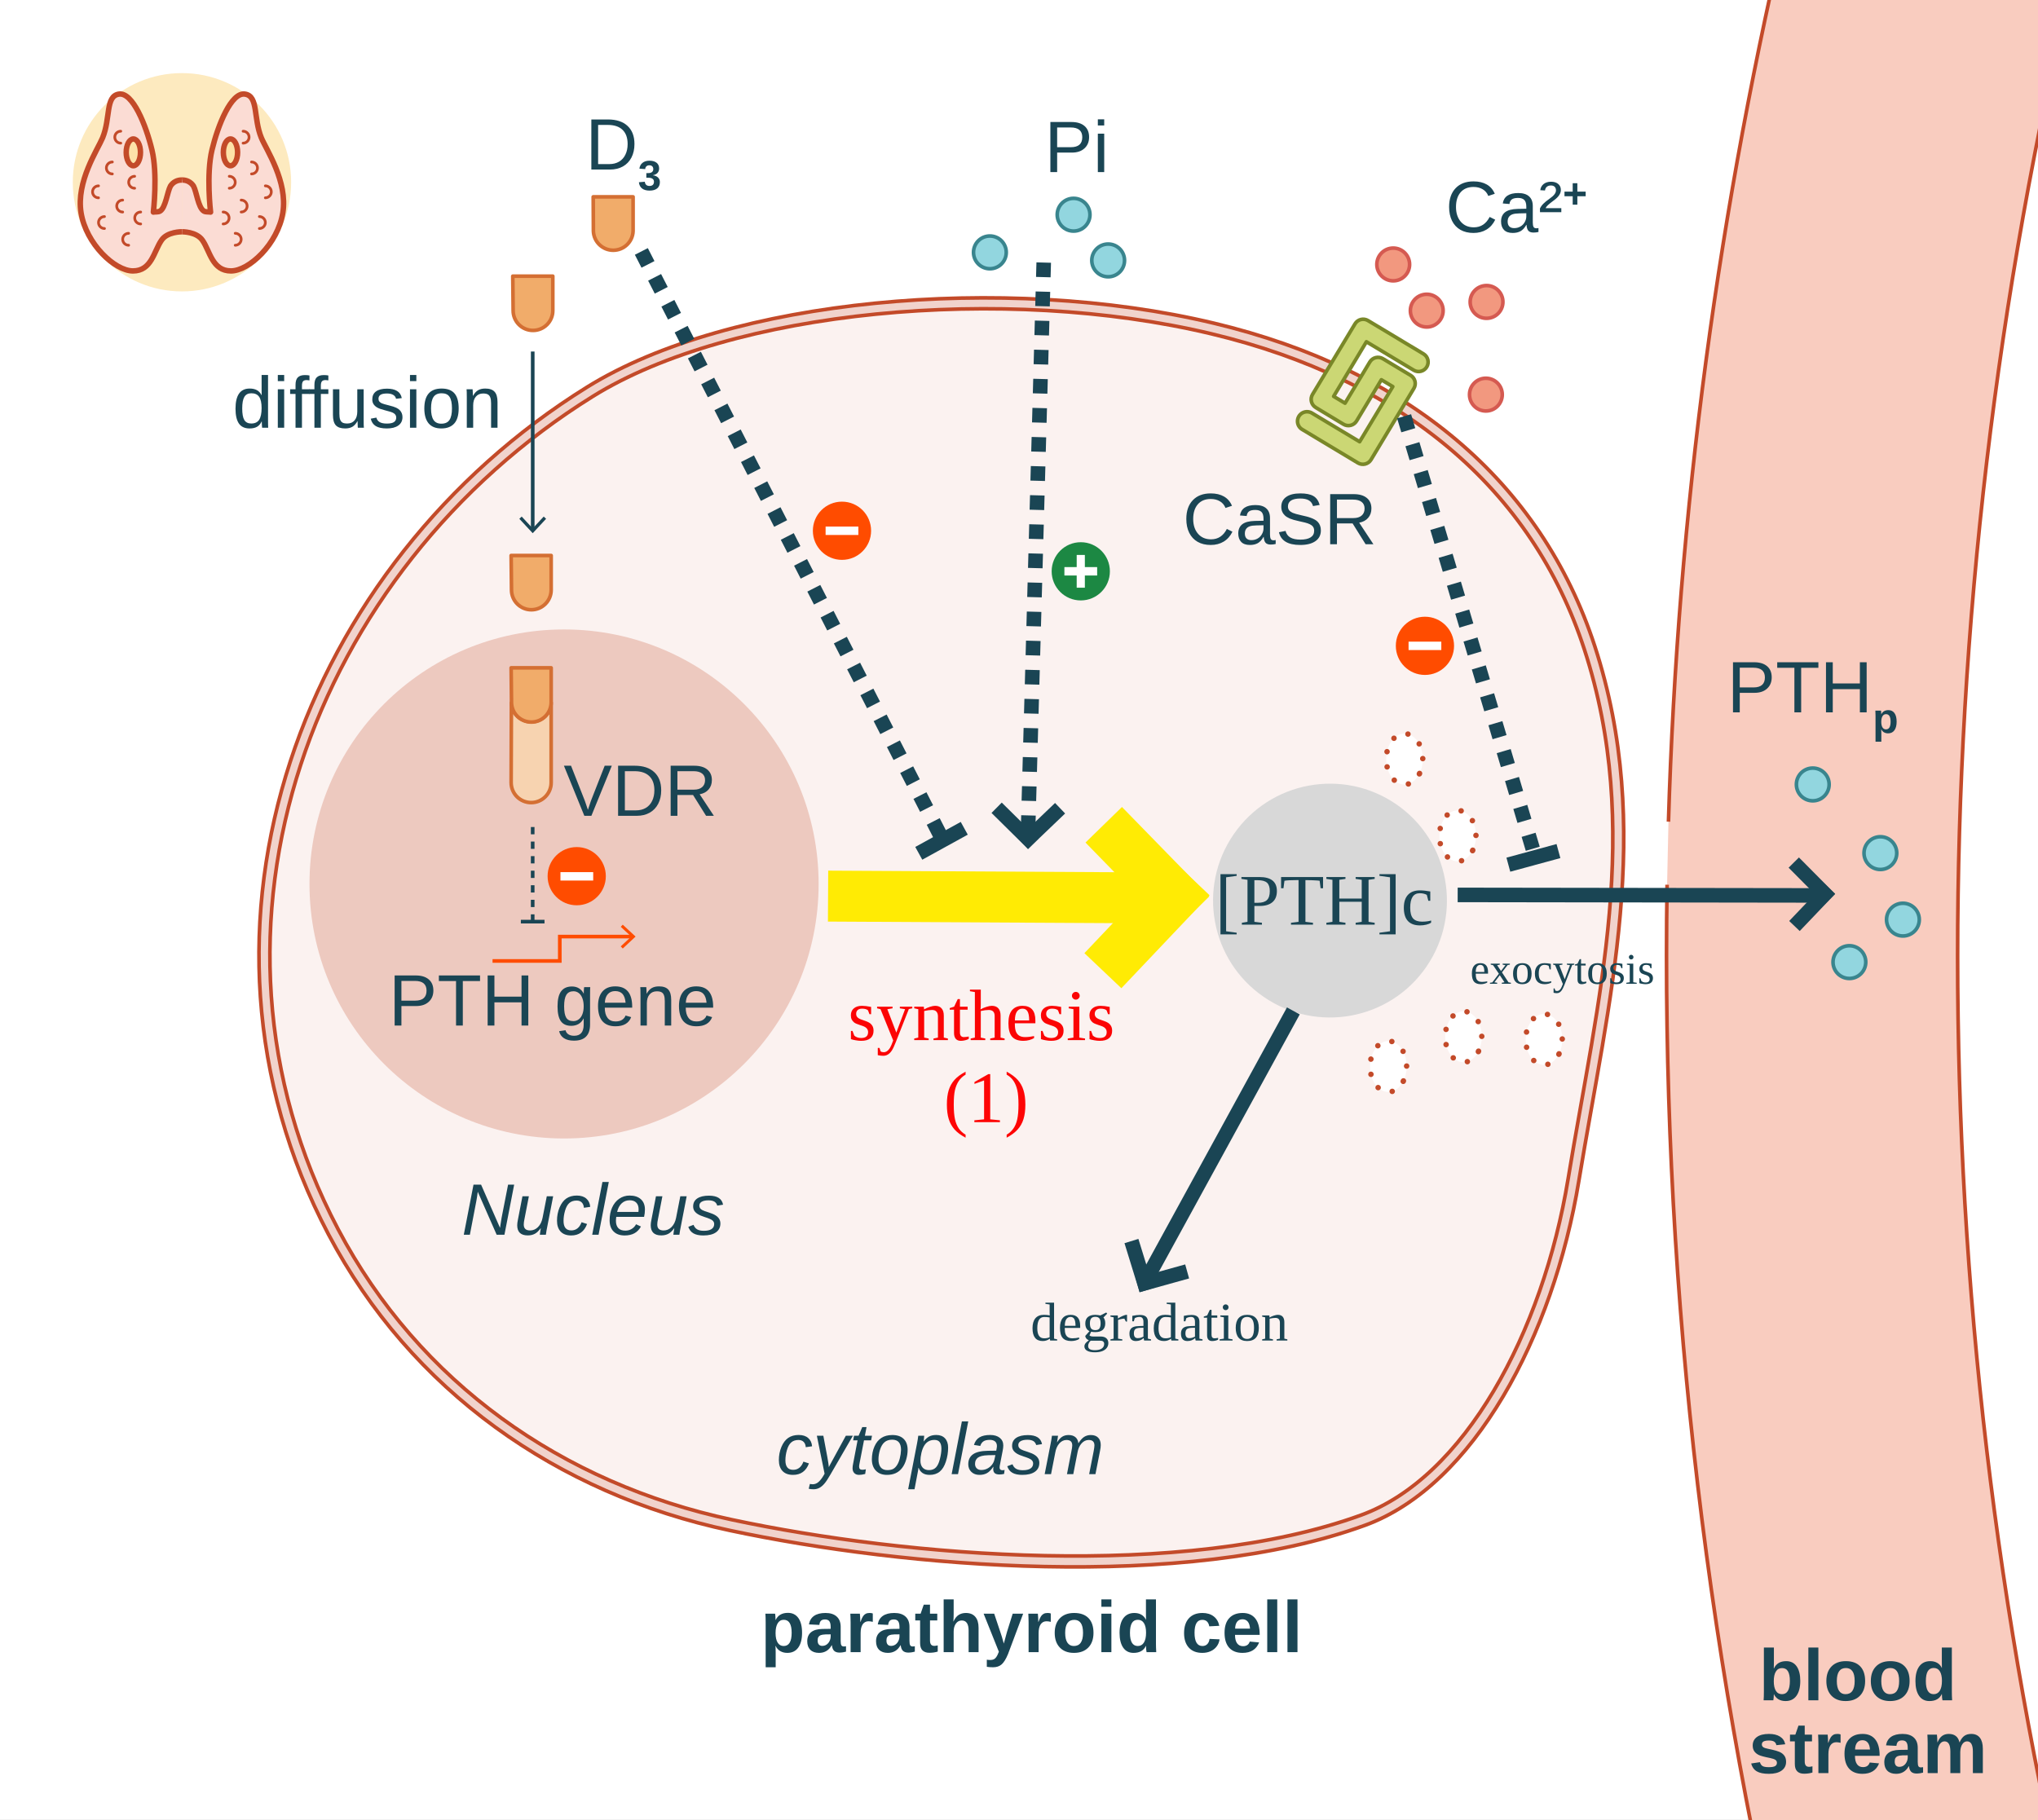
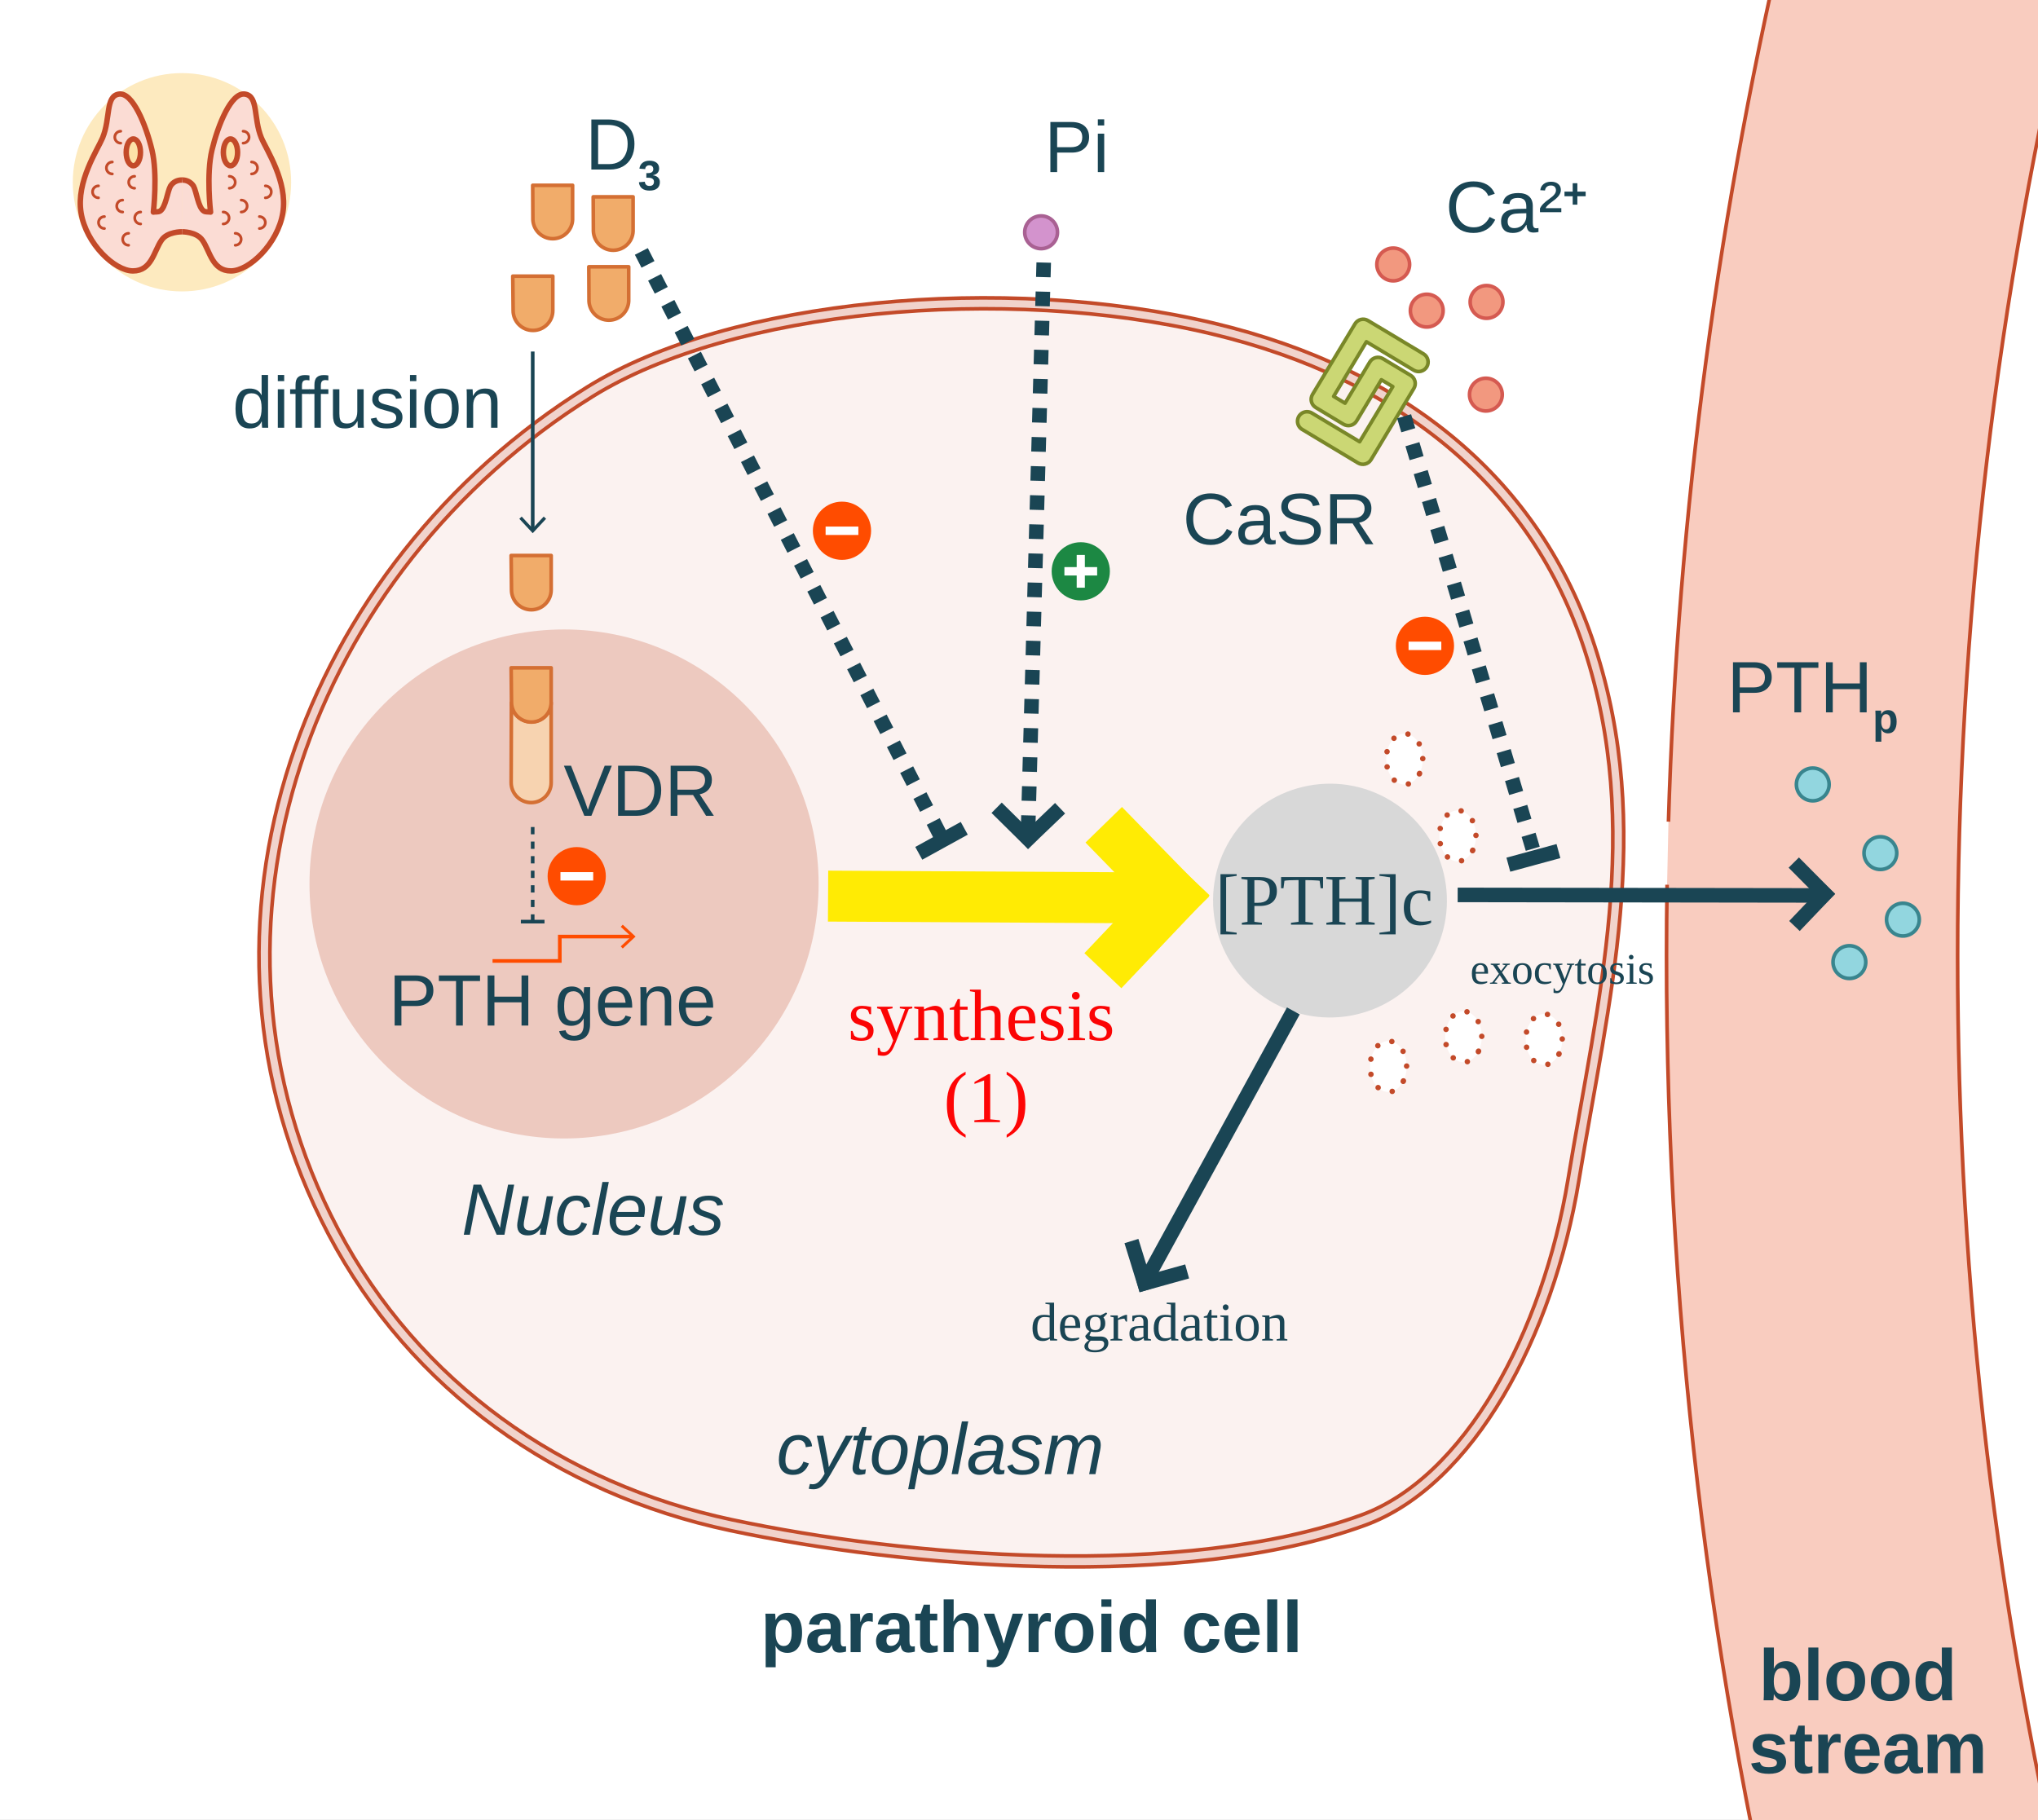
<svg xmlns="http://www.w3.org/2000/svg" xmlns:ns1="https://boxy-svg.com" viewBox="0 0 560 500">
  <defs>
    <style>.cls-1{isolation:isolate;}.cls-2{fill:#fff;}.cls-3{fill:#fbf2f0;}.cls-10,.cls-13,.cls-15,.cls-18,.cls-20,.cls-22,.cls-30,.cls-4,.cls-5{fill:none;}.cls-10,.cls-12,.cls-13,.cls-14,.cls-15,.cls-4{stroke:#c34a29;}.cls-10,.cls-15,.cls-18,.cls-20,.cls-22,.cls-4,.cls-5{stroke-miterlimit:10;}.cls-4{stroke-width:4px;}.cls-5{stroke:#f1d3cc;stroke-width:2px;}.cls-6{fill:#edc9bf;}.cls-7{fill:#f2987f;stroke:#d55a51;}.cls-13,.cls-15,.cls-16,.cls-17,.cls-21,.cls-7,.cls-8{stroke-linecap:round;}.cls-12,.cls-13,.cls-14,.cls-16,.cls-17,.cls-21,.cls-7,.cls-8{stroke-linejoin:round;}.cls-8{fill:#cbd774;stroke:#798728;}.cls-9{fill:#f9ccbf;}.cls-11{fill:#fdeabf;}.cls-12{fill:#fbdcd4;}.cls-12,.cls-14,.cls-15{stroke-width:1.5px;}.cls-13{stroke-width:0.75px;}.cls-14{fill:#fde2a8;}.cls-15{stroke-dasharray:0 4.21;}.cls-16{fill:#92d6df;stroke:#39858e;}.cls-17{fill:#f1ac6a;}.cls-17,.cls-21{stroke:#d46f33;}.cls-18,.cls-20{stroke:#1a4554;}.cls-19,.cls-24,.cls-25,.cls-26,.cls-27{fill:#1a4554;}.cls-20{stroke-dasharray:2 2;}.cls-21{fill:#f7d3b0;}.cls-22{stroke:#ff4c00;}.cls-23{fill:#ff4c00;}.cls-24,.cls-25,.cls-26,.cls-27{font-size:20px;}.cls-24{font-family:ArialMT, Arial;}.cls-25,.cls-27{font-family:Arial-BoldMT, Arial;font-weight:700;}.cls-26{font-family:Arial-ItalicMT, Arial;font-style:italic;}.cls-27{letter-spacing:0.03em;}.cls-28{letter-spacing:-0.02em;}.cls-29{fill:#1c8843;}.cls-31{mix-blend-mode:multiply;}</style>
  </defs>
  <g class="cls-1">
    <g id="Ebene_30" data-name="Ebene 30">
      <g id="Rahmen-8" data-name="Rahmen">
        <rect class="cls-2" width="560" height="500" />
      </g>
    </g>
    <g id="Zellen_HG" data-name="Zellen HG">
      <path class="cls-3" d="M162.1,107.67c-77.47,48.15-114.73,147-70.53,230.84,22.43,42.54,62.25,70.61,109.26,80.63,47.94,10.21,124.31,16.66,173.7-1.34,29.12-10.61,50.82-51,57.83-93.53,8.18-49.63,20.61-96.62,4.42-146.24C422.22,133.38,386,102.91,333.28,90.3,275.78,76.54,200.67,83.69,162.1,107.67Z" />
      <path class="cls-4" d="M162.1,107.67c-77.47,48.15-114.73,147-70.53,230.84,22.43,42.54,62.25,70.61,109.26,80.63,47.94,10.21,124.31,16.66,173.7-1.34,29.12-10.61,50.82-51,57.83-93.53,8.18-49.63,20.61-96.62,4.42-146.24C422.22,133.38,386,102.91,333.28,90.3,275.78,76.54,200.67,83.69,162.1,107.67Z" />
      <path class="cls-5" d="M162.1,107.67c-77.47,48.15-114.73,147-70.53,230.84,22.43,42.54,62.25,70.61,109.26,80.63,47.94,10.21,124.31,16.66,173.7-1.34,29.12-10.61,50.82-51,57.83-93.53,8.18-49.63,20.61-96.62,4.42-146.24C422.22,133.38,386,102.91,333.28,90.3,275.78,76.54,200.67,83.69,162.1,107.67Z" />
      <circle class="cls-6" cx="154.99" cy="242.94" r="69.95" />
      <g id="CAP">
        <circle class="cls-7" cx="408.29" cy="108.45" r="4.5" />
      </g>
      <g id="CAP-2" data-name="CAP">
        <circle class="cls-7" cx="382.83" cy="72.68" r="4.5" />
      </g>
      <g id="CAP-3" data-name="CAP">
        <circle class="cls-7" cx="408.47" cy="82.98" r="4.5" />
      </g>
      <g id="CaSR">
        <path class="cls-8" d="M373.14,127.23l-15.23-9.15a2.62,2.62,0,1,1,2.69-4.49l13,7.81,9.11-15.15-3.14-1.88-6.81,11.33a2.62,2.62,0,0,1-3.59.9L361.55,112a2.62,2.62,0,0,1-.9-3.59L372.33,89a2.6,2.6,0,0,1,3.58-.89l15.24,9.15a2.61,2.61,0,0,1-2.69,4.48l-13-7.81-9,15,3.13,1.88,6.81-11.33a2.62,2.62,0,0,1,3.59-.9l7.62,4.58a2.61,2.61,0,0,1,.89,3.59l-11.79,19.62A2.62,2.62,0,0,1,373.14,127.23Z" />
      </g>
      <g id="CAP-4" data-name="CAP">
        <circle class="cls-7" cx="392.04" cy="85.37" r="4.5" />
      </g>
      <path class="cls-9" d="M458.46,225.82A1236.88,1236.88,0,0,1,492.08-26L569.87-7.3a1156.56,1156.56,0,0,0,0,540l-77.79,18.68a1236.34,1236.34,0,0,1-34-308.23" />
      <path class="cls-10" d="M458.46,225.82A1236.88,1236.88,0,0,1,492.08-26L569.87-7.3a1156.56,1156.56,0,0,0,0,540l-77.79,18.68a1236.34,1236.34,0,0,1-34-308.23" />
      <g id="PTH_klein-2" data-name="PTH klein">
        <circle class="cls-11" cx="50" cy="50.09" r="30" />
        <path class="cls-12" d="M50,49.48a3.59,3.59,0,0,1,3.17,1.66C54,52.65,54.46,57.05,56,58c.57.34,1.33.16,1.86.29,0,0-1.23-10.35.39-17.09s5.29-16,9.12-15.33c3.67.61,2.22,6.58,4.44,12,1.36,3.28,7.29,12,5.91,20.59s-9.28,16-14.26,16c-5.15,0-5.75-5.43-7.82-8.41C54,63.63,50,63.7,50,63.7" />
        <path class="cls-13" d="M63,51.73a1.64,1.64,0,1,0,0-3.28" />
        <path class="cls-13" d="M66.27,58.27a1.64,1.64,0,1,0,0-3.28" />
        <path class="cls-13" d="M64.63,67.4a1.64,1.64,0,0,0,0-3.28" />
        <path class="cls-13" d="M61.31,61.55a1.64,1.64,0,1,0,0-3.28" />
        <path class="cls-13" d="M62.54,44a1.64,1.64,0,1,0,0-3.28" />
        <path class="cls-13" d="M66.8,39.34a1.64,1.64,0,0,0,0-3.28" />
        <path class="cls-13" d="M71.27,62.8a1.64,1.64,0,1,0,0-3.28" />
        <path class="cls-13" d="M69.11,47.8a1.64,1.64,0,1,0,0-3.28" />
        <path class="cls-13" d="M72.91,54.36a1.64,1.64,0,0,0,0-3.28" />
        <ellipse class="cls-14" cx="63.33" cy="41.87" rx="1.96" ry="3.68" />
        <path class="cls-12" d="M50,49.48a3.58,3.58,0,0,0-3.16,1.66C46,52.65,45.52,57.05,44,58c-.57.34-1.34.16-1.86.29,0,0,1.23-10.35-.39-17.09s-5.3-16-9.13-15.33c-3.67.61-2.21,6.58-4.43,12-1.36,3.28-7.3,12-5.92,20.59s9.29,16,14.27,16c5.14,0,5.75-5.43,7.82-8.41C45.94,63.63,50,63.7,50,63.7" />
        <path class="cls-13" d="M37,51.73a1.64,1.64,0,0,1,0-3.28" />
        <path class="cls-13" d="M33.71,58.27a1.64,1.64,0,0,1,0-3.28" />
        <path class="cls-13" d="M35.35,67.4a1.64,1.64,0,0,1,0-3.28" />
        <path class="cls-13" d="M38.66,61.55a1.64,1.64,0,1,1,0-3.28" />
        <path class="cls-13" d="M37.43,44a1.64,1.64,0,0,1,0-3.28" />
        <path class="cls-13" d="M33.18,39.34a1.64,1.64,0,1,1,0-3.28" />
        <path class="cls-13" d="M28.71,62.8a1.64,1.64,0,1,1,0-3.28" />
        <path class="cls-13" d="M30.87,47.8a1.64,1.64,0,0,1,0-3.28" />
        <path class="cls-13" d="M27.07,54.36a1.64,1.64,0,1,1,0-3.28" />
        <ellipse class="cls-14" cx="36.64" cy="41.87" rx="1.96" ry="3.68" />
      </g>
    </g>
    <g id="Icons">
      <g id="Text">
        <g id="OPG_2_" data-name="OPG 2?">
          <g id="OPG-3" data-name="OPG" transform="matrix(1, 0, 0, 1, 0.830129, 6.087611)">
            <path class="cls-2" d="M405.39,282.92c-1.61,3.14-4.73,3.87-7,1.63s-2.77-6.62-1.16-9.77,4.72-3.87,7-1.63S407,279.77,405.39,282.92Z" />
            <path class="cls-15" d="M405.39,282.92c-1.61,3.14-4.73,3.87-7,1.63s-2.77-6.62-1.16-9.77,4.72-3.87,7-1.63S407,279.77,405.39,282.92Z" />
          </g>
        </g>
        <g id="OPG_2_2" data-name="OPG 2?" transform="matrix(1, 0, 0, 1, -5.763916, 16.24376)">
          <g id="OPG-4" data-name="OPG">
            <path class="cls-2" d="M410.39,217.54c-1.61,3.15-4.73,3.88-7,1.63s-2.77-6.62-1.16-9.77,4.72-3.87,7-1.62S412,214.4,410.39,217.54Z" />
            <path class="cls-15" d="M410.39,217.54c-1.61,3.15-4.73,3.88-7,1.63s-2.77-6.62-1.16-9.77,4.72-3.87,7-1.62S412,214.4,410.39,217.54Z" />
          </g>
        </g>
        <g id="OPG_2_3" data-name="OPG 2?" transform="matrix(1, 0, 0, 1, -45.10366, 26.0107)">
          <g id="OPG-5" data-name="OPG">
            <path class="cls-2" d="M430.68,271.17c-1.61,3.14-4.72,3.87-7,1.63s-2.77-6.62-1.16-9.77,4.73-3.87,7-1.63S432.29,268,430.68,271.17Z" />
            <path class="cls-15" d="M430.68,271.17c-1.61,3.14-4.72,3.87-7,1.63s-2.77-6.62-1.16-9.77,4.73-3.87,7-1.63S432.29,268,430.68,271.17Z" />
          </g>
        </g>
        <g id="PTH_kugel-11" data-name="PTH kugel" transform="matrix(1, 0, 0, 1, 10.06435, 11.47336)">
          <circle class="cls-16" cx="498.11" cy="252.94" r="4.5" />
        </g>
        <g id="PTH_kugel-12" data-name="PTH kugel">
          <circle class="cls-16" cx="498.11" cy="215.59" r="4.5" />
        </g>
-         <g id="PTH_kugel-13" data-name="PTH kugel">
-           <circle class="cls-16" cx="304.5" cy="71.57" r="4.5" />
-         </g>
-         <g id="PTH_kugel-14" data-name="PTH kugel">
-           <circle class="cls-16" cx="295" cy="59.01" r="4.5" />
-         </g>
-         <g id="PTH_kugel-15" data-name="PTH kugel">
-           <circle class="cls-16" cx="272" cy="69.36" r="4.5" />
-         </g>
+         <g id="PTH_kugel-13" data-name="PTH kugel" />
        <g id="PTH_kugel-16" data-name="PTH kugel">
          <circle class="cls-16" cx="516.69" cy="234.46" r="4.5" />
        </g>
        <g id="D3-2" data-name="D3">
          <path class="cls-17" d="M141,85.36a5.45,5.45,0,1,0,10.9,0V75.9h-11Z" />
        </g>
        <g id="D3-3" data-name="D3">
          <path class="cls-17" d="M140.55,162.13a5.45,5.45,0,0,0,10.9,0v-9.46h-11Z" />
        </g>
        <g id="D3-4" data-name="D3">
          <path class="cls-17" d="M163.05,63.55a5.46,5.46,0,0,0,10.91,0V54.1H163Z" />
        </g>
        <line class="cls-18" x1="146.38" y1="96.61" x2="146.38" y2="145.56" />
        <polygon class="cls-19" points="142.7 142.58 143.35 141.97 146.38 145.22 149.4 141.97 150.06 142.58 146.38 146.54 142.7 142.58" />
        <line class="cls-20" x1="146.37" y1="253.29" x2="146.37" y2="225.84" />
        <rect class="cls-19" x="143.12" y="252.79" width="6.5" height="1" />
        <g id="Neues_Symbol_1-2" data-name="Neues Symbol 1">
          <g id="VDR-3" data-name="VDR">
            <path class="cls-21" d="M151.45,193.15v21.93a5.5,5.5,0,0,1-5.5,5.5h0a5.5,5.5,0,0,1-5.5-5.51l.07-21.92a5.47,5.47,0,0,0,10.93,0Z" />
          </g>
          <g id="Deleted_Symbol-20" data-name="Deleted Symbol">
            <path class="cls-17" d="M140.55,193a5.45,5.45,0,0,0,10.9,0v-9.46h-11Z" />
          </g>
        </g>
        <ellipse style="fill: rgb(216, 216, 216);" transform="matrix(-0.566529, 0.824042, -0.824041, -0.566528, 706.6548, 160.1278)" cx="265.305" cy="231.66" rx="32.129" ry="32.129" />
        <text transform="matrix(1, 0, 0, 0.999999, 6.618835, -1.654534)" style="fill: rgb(26, 69, 84); font-size: 20px; white-space: pre;" x="327.257" y="255.783">[PTH]c</text>
        <text x="664.406" y="188.491" style="white-space: pre; fill: rgb(51, 51, 51); font-size: 24px;"> </text>
        <line style="fill: rgb(26, 69, 84); stroke-width: 14; stroke: rgb(255, 235, 4);" x1="233.468" y1="269.209" x2="314.197" y2="223.856" transform="matrix(0.869141, 0.494565, -0.494565, 0.869141, 157.7598, -103.1669)" />
        <line style="fill: rgb(26, 69, 84); stroke-width: 14; stroke: rgb(255, 235, 4);" x1="300.583" y1="230.002" x2="329.406" y2="248.674" transform="matrix(0.975198, 0.221334, -0.221334, 0.975198, 61.06162, -64.15358)" />
        <g id="g-1" data-name="OPG 2?" transform="matrix(1, 0, 0, 1, -2.338448, 18.5664)">
          <g id="g-2" data-name="OPG">
            <path class="cls-2" d="M430.68,271.17c-1.61,3.14-4.72,3.87-7,1.63s-2.77-6.62-1.16-9.77,4.73-3.87,7-1.63S432.29,268,430.68,271.17Z" style="fill: rgb(255, 255, 255);" />
            <path class="cls-15" d="M430.68,271.17c-1.61,3.14-4.72,3.87-7,1.63s-2.77-6.62-1.16-9.77,4.73-3.87,7-1.63S432.29,268,430.68,271.17Z" style="fill: none; stroke: rgb(195, 74, 41); stroke-dasharray: 0px, 4.21px; stroke-linecap: round; stroke-miterlimit: 10; stroke-width: 1.5px;" />
          </g>
        </g>
        <g id="g-3" data-name="OPG 2?" transform="matrix(1, 0, 0, 1, -20.38151, -4.858695)">
          <g id="g-4" data-name="OPG">
            <path class="cls-2" d="M410.39,217.54c-1.61,3.15-4.73,3.88-7,1.63s-2.77-6.62-1.16-9.77,4.72-3.87,7-1.62S412,214.4,410.39,217.54Z" style="fill: rgb(255, 255, 255);" />
            <path class="cls-15" d="M410.39,217.54c-1.61,3.15-4.73,3.88-7,1.63s-2.77-6.62-1.16-9.77,4.72-3.87,7-1.62S412,214.4,410.39,217.54Z" style="fill: none; stroke: rgb(195, 74, 41); stroke-dasharray: 0px, 4.21px; stroke-linecap: round; stroke-miterlimit: 10; stroke-width: 1.5px;" />
          </g>
        </g>
        <g id="g-5" data-name="PTH kugel" transform="matrix(1, 0, 0, 1, 24.77093, -0.200999)">
          <circle class="cls-16" cx="498.11" cy="252.94" r="4.5" style="fill: rgb(146, 214, 223); stroke: rgb(57, 133, 142); stroke-linecap: round; stroke-linejoin: round;" />
        </g>
        <line style="stroke-width: 4; fill: rgb(26, 69, 84); stroke: rgb(26, 69, 84);" x1="407.03" y1="270.624" x2="493.796" y2="221.414" transform="matrix(0.869141, 0.494565, -0.494565, 0.869141, 180.613, -190.5645)" />
        <line style="stroke-width: 4; fill: rgb(26, 69, 84); stroke: rgb(26, 69, 84);" x1="491.907" y1="238.285" x2="503.814" y2="245.856" transform="matrix(0.975198, 0.221334, -0.221334, 0.975198, 65.92627, -104.1896)" />
        <line style="stroke-width: 4; fill: rgb(26, 69, 84); stroke: rgb(26, 69, 84);" x1="490.306" y1="243.157" x2="502.213" y2="250.728" transform="matrix(0.194062, -0.980989, 0.980989, 0.194062, 159.3942, 688.2936)" ns1:origin="0.696 0.526" />
        <line style="stroke-width: 4; fill: rgb(26, 69, 84); stroke: rgb(26, 69, 84);" x1="298.328" y1="336.455" x2="371.681" y2="293.689" transform="matrix(-0.856567, 0.516036, -0.516036, -0.856567, 784.5468, 412.078)" />
        <line style="stroke-width: 4; fill: rgb(26, 69, 84); stroke: rgb(26, 69, 84);" x1="313.452" y1="347.532" x2="325.359" y2="355.103" transform="matrix(-0.669324, 0.742971, -0.742971, -0.669324, 794.2099, 349.1538)" />
        <line style="stroke-width: 4; fill: rgb(26, 69, 84); stroke: rgb(26, 69, 84);" x1="306.337" y1="345.499" x2="318.244" y2="353.07" transform="matrix(0.761341, 0.648352, -0.648352, 0.761341, 301.6749, -120.5803)" ns1:origin="0.696 0.526" />
        <line style="stroke-width: 4; fill: rgb(26, 69, 84); stroke-dasharray: 4px; stroke: rgb(26, 69, 84);" x1="136.661" y1="191.906" x2="298.894" y2="108.625" transform="matrix(-0.00113, 0.999999, -0.999999, -0.00113, 368.289, -67.34206)" />
        <line style="stroke-width: 4; fill: rgb(26, 69, 84); stroke: rgb(26, 69, 84);" x1="251.764" y1="224.836" x2="263.48" y2="232.973" transform="matrix(0.444318, -0.895869, 0.895869, 0.444318, -60.82606, 360.1685)" ns1:origin="0.696 0.526" />
        <line style="stroke-width: 4; fill: rgb(26, 69, 84); stroke-dasharray: 4px; stroke: rgb(26, 69, 84);" x1="216.559" y1="187.914" x2="352.731" y2="112.167" transform="matrix(-0.510014, 0.860166, -0.860166, -0.510014, 558.8777, -18.27871)" />
        <line style="stroke-width: 4; fill: rgb(26, 69, 84); stroke: rgb(26, 69, 84);" x1="280.239" y1="223.217" x2="292.146" y2="230.788" transform="matrix(-0.238722, 0.971088, -0.971088, -0.238722, 574.9524, 3.274922)" />
        <line style="stroke-width: 4; fill: rgb(26, 69, 84); stroke: rgb(26, 69, 84);" x1="272.824" y1="223.662" x2="284.731" y2="231.233" transform="matrix(0.977365, 0.211558, -0.211558, 0.977365, 54.52283, -54.31872)" ns1:origin="0.696 0.526" />
        <line style="stroke-width: 4; fill: rgb(26, 69, 84); stroke-dasharray: 4px; stroke: rgb(26, 69, 84);" x1="343.553" y1="192.561" x2="463.889" y2="156.632" transform="matrix(-0.00113, 0.999999, -0.999999, -0.00113, 578.7735, -228.927)" />
        <line style="stroke-width: 4; fill: rgb(26, 69, 84); stroke: rgb(26, 69, 84);" x1="414.831" y1="229.867" x2="426.547" y2="238.004" transform="matrix(0.642848, -0.765994, 0.765994, 0.642848, -28.28512, 407.6303)" ns1:origin="0.696 0.526" />
        <line style="fill: rgb(26, 69, 84); stroke-width: 14; stroke: rgb(255, 235, 4);" x1="310.005" y1="250.44" x2="339.979" y2="268.924" transform="matrix(0.20478, -0.978808, 0.978808, 0.20478, -5.564351, 518.9259)" ns1:origin="0.073 0.636" />
+         <g id="g-7" data-name="D3" transform="matrix(1, 0, 0, 1, -16.62424, -3.173166)">
+           <path class="cls-17" d="M163.05,63.55a5.46,5.46,0,0,0,10.91,0V54.1H163Z" style="fill: rgb(241, 172, 106); stroke: rgb(212, 111, 51); stroke-linecap: round; stroke-linejoin: round;" />
+         </g>
+         <g id="g-8" data-name="D3" transform="matrix(1, 0, 0, 1, -1.207014, 19.21852)">
+           <path class="cls-17" d="M163.05,63.55a5.46,5.46,0,0,0,10.91,0V54.1H163Z" style="fill: rgb(241, 172, 106); stroke: rgb(212, 111, 51); stroke-linecap: round; stroke-linejoin: round;" />
+         </g>
+         <g id="_Gruppe_14" data-name="&lt;Gruppe&gt;" transform="matrix(1, 0, 0, 1, -217.5766, -218.8612)">
+           <circle class="cls-26" cx="503.65" cy="282.7" r="4.5" style="fill: rgb(211, 147, 205); stroke: rgb(169, 97, 147); stroke-linecap: round; stroke-linejoin: round;" />
+         </g>
      </g>
      <polyline class="cls-22" points="135.34 264.1 153.82 264.1 153.82 257.4 173.77 257.4" />
      <polygon class="cls-23" points="171.12 260.68 170.57 260.09 173.46 257.4 170.57 254.72 171.12 254.13 174.64 257.4 171.12 260.68" />
    </g>
    <g id="Text-2" data-name="Text">
      <text class="cls-24" transform="translate(324.96 149.57)" style="white-space: pre;">CaSR</text>
      <text class="cls-24" transform="translate(397.17 63.82)" style="white-space: pre;">Ca²</text>
      <text class="cls-25" transform="translate(429.4 57.16) scale(0.58)" style="white-space: pre;">+</text>
      <text class="cls-24" transform="translate(436.21 63.82)" style="white-space: pre;"> </text>
      <text class="cls-25" transform="translate(483.29 467.3)" style="white-space: pre;">blood <tspan x="-2.81" y="20">stream</tspan>
      </text>
      <text class="cls-25" transform="translate(209 454.06)" style="white-space: pre;">parathyroid cell</text>
      <text class="cls-26" transform="translate(126.83 339.34)" style="white-space: pre;">Nucleus</text>
      <text class="cls-26" transform="translate(213.36 405.14)" style="white-space: pre;">cytoplasm</text>
      <text class="cls-24" transform="translate(474.55 195.77)" style="white-space: pre;">PTH</text>
      <text class="cls-27" transform="translate(514.55 201.43) scale(0.58)" style="white-space: pre;">p</text>
      <text class="cls-24" transform="translate(106.8 281.85)" style="white-space: pre;">PTH gene</text>
      <text class="cls-24" transform="translate(117.04 42.55)" style="white-space: pre;"> </text>
      <text class="cls-27" transform="translate(199.28 48.21) scale(0.58)" style="white-space: pre;"> </text>
      <text class="cls-24" style="white-space: pre; font-size: 20px;" x="160.851" y="46.599">D</text>
      <text class="cls-27" style="white-space: pre; font-size: 11.6px;" x="175.291" y="52.259">3</text>
      <text class="cls-24" style="white-space: pre; font-size: 20px;" x="286.979" y="47.297">Pi</text>
      <text class="cls-24" transform="translate(63.87 117.55)" style="white-space: pre;">di<tspan class="cls-28" x="15.57" y="0">f</tspan>
        <tspan x="20.76" y="0">fusion</tspan>
      </text>
      <text class="cls-24" transform="translate(154.86 224.21)" style="white-space: pre;">VDR</text>
      <g id="Minus-8" data-name="Minus" transform="matrix(1, 0, 0, 1, -10.9411, 3.217971)">
        <circle class="cls-23" cx="242.3" cy="142.65" r="8" />
        <path class="cls-2" d="M237.8,143.81V141.5h9v2.31Z" />
      </g>
      <g id="Minus-9" data-name="Minus" transform="matrix(1, 0, 0, 1, -4.77627, 7.483927)">
        <circle class="cls-23" cx="396.32" cy="170.01" r="8" />
        <path class="cls-2" d="M391.82,171.17v-2.31h9v2.31Z" />
      </g>
      <g id="Minus-10" data-name="Minus">
        <circle class="cls-23" cx="158.47" cy="240.8" r="8" />
        <path class="cls-2" d="M154,242v-2.31h9V242Z" />
      </g>
      <g id="Plus-22" data-name="Plus" transform="matrix(1, 0, 0, 1, -6.435942, 15.44626)">
        <circle class="cls-29" cx="303.41" cy="141.57" r="8" />
        <path class="cls-2" d="M302.29,146.07v-3.35h-3.38v-2.31h3.38v-3.34h2.24v3.34h3.38v2.31h-3.38v3.35Z" />
      </g>
      <text x="655.196" y="104.588" style="white-space: pre; fill: rgb(51, 51, 51); font-size: 24px;"> </text>
    </g>
    <g id="Zoom_Rahmen" data-name="Zoom Rahmen">
      <g id="Neues_Symbol_2-9" data-name="Neues Symbol 2">
        <g id="Kidney_klein-12" data-name="Kidney klein">
          <circle class="cls-30" cx="50" cy="50" r="30" />
        </g>
        <rect class="cls-30" width="560" height="500" />
      </g>
    </g>
    <text style="fill: rgb(251, 4, 4); font-size: 20px; white-space: pre;" x="232.972" y="285.849">synthesis</text>
    <text x="468.904" y="124.647" style="white-space: pre; fill: rgb(51, 51, 51); font-size: 24px;"> </text>
    <text style="fill: rgb(26, 69, 84); white-space: pre; font-size: 15px;" x="283.167" y="368.418">degradation</text>
    <text style="white-space: pre; fill: rgb(51, 51, 51); font-size: 24px;" x="582.711" y="263.737"> </text>
    <text style="fill: rgb(254, 5, 5); font-size: 20px; white-space: pre;" x="253.655" y="295.221" transform="matrix(0.999999, 0, 0, 1, 5.651873, 13.18732)">(1)</text>
  </g>
  <text transform="matrix(1, 0, 0, 1.000001, -17.4327, 14.44633)" style="fill: rgb(26, 69, 84); white-space: pre;" x="421.407" y="255.917">exocytosis</text>
</svg>
